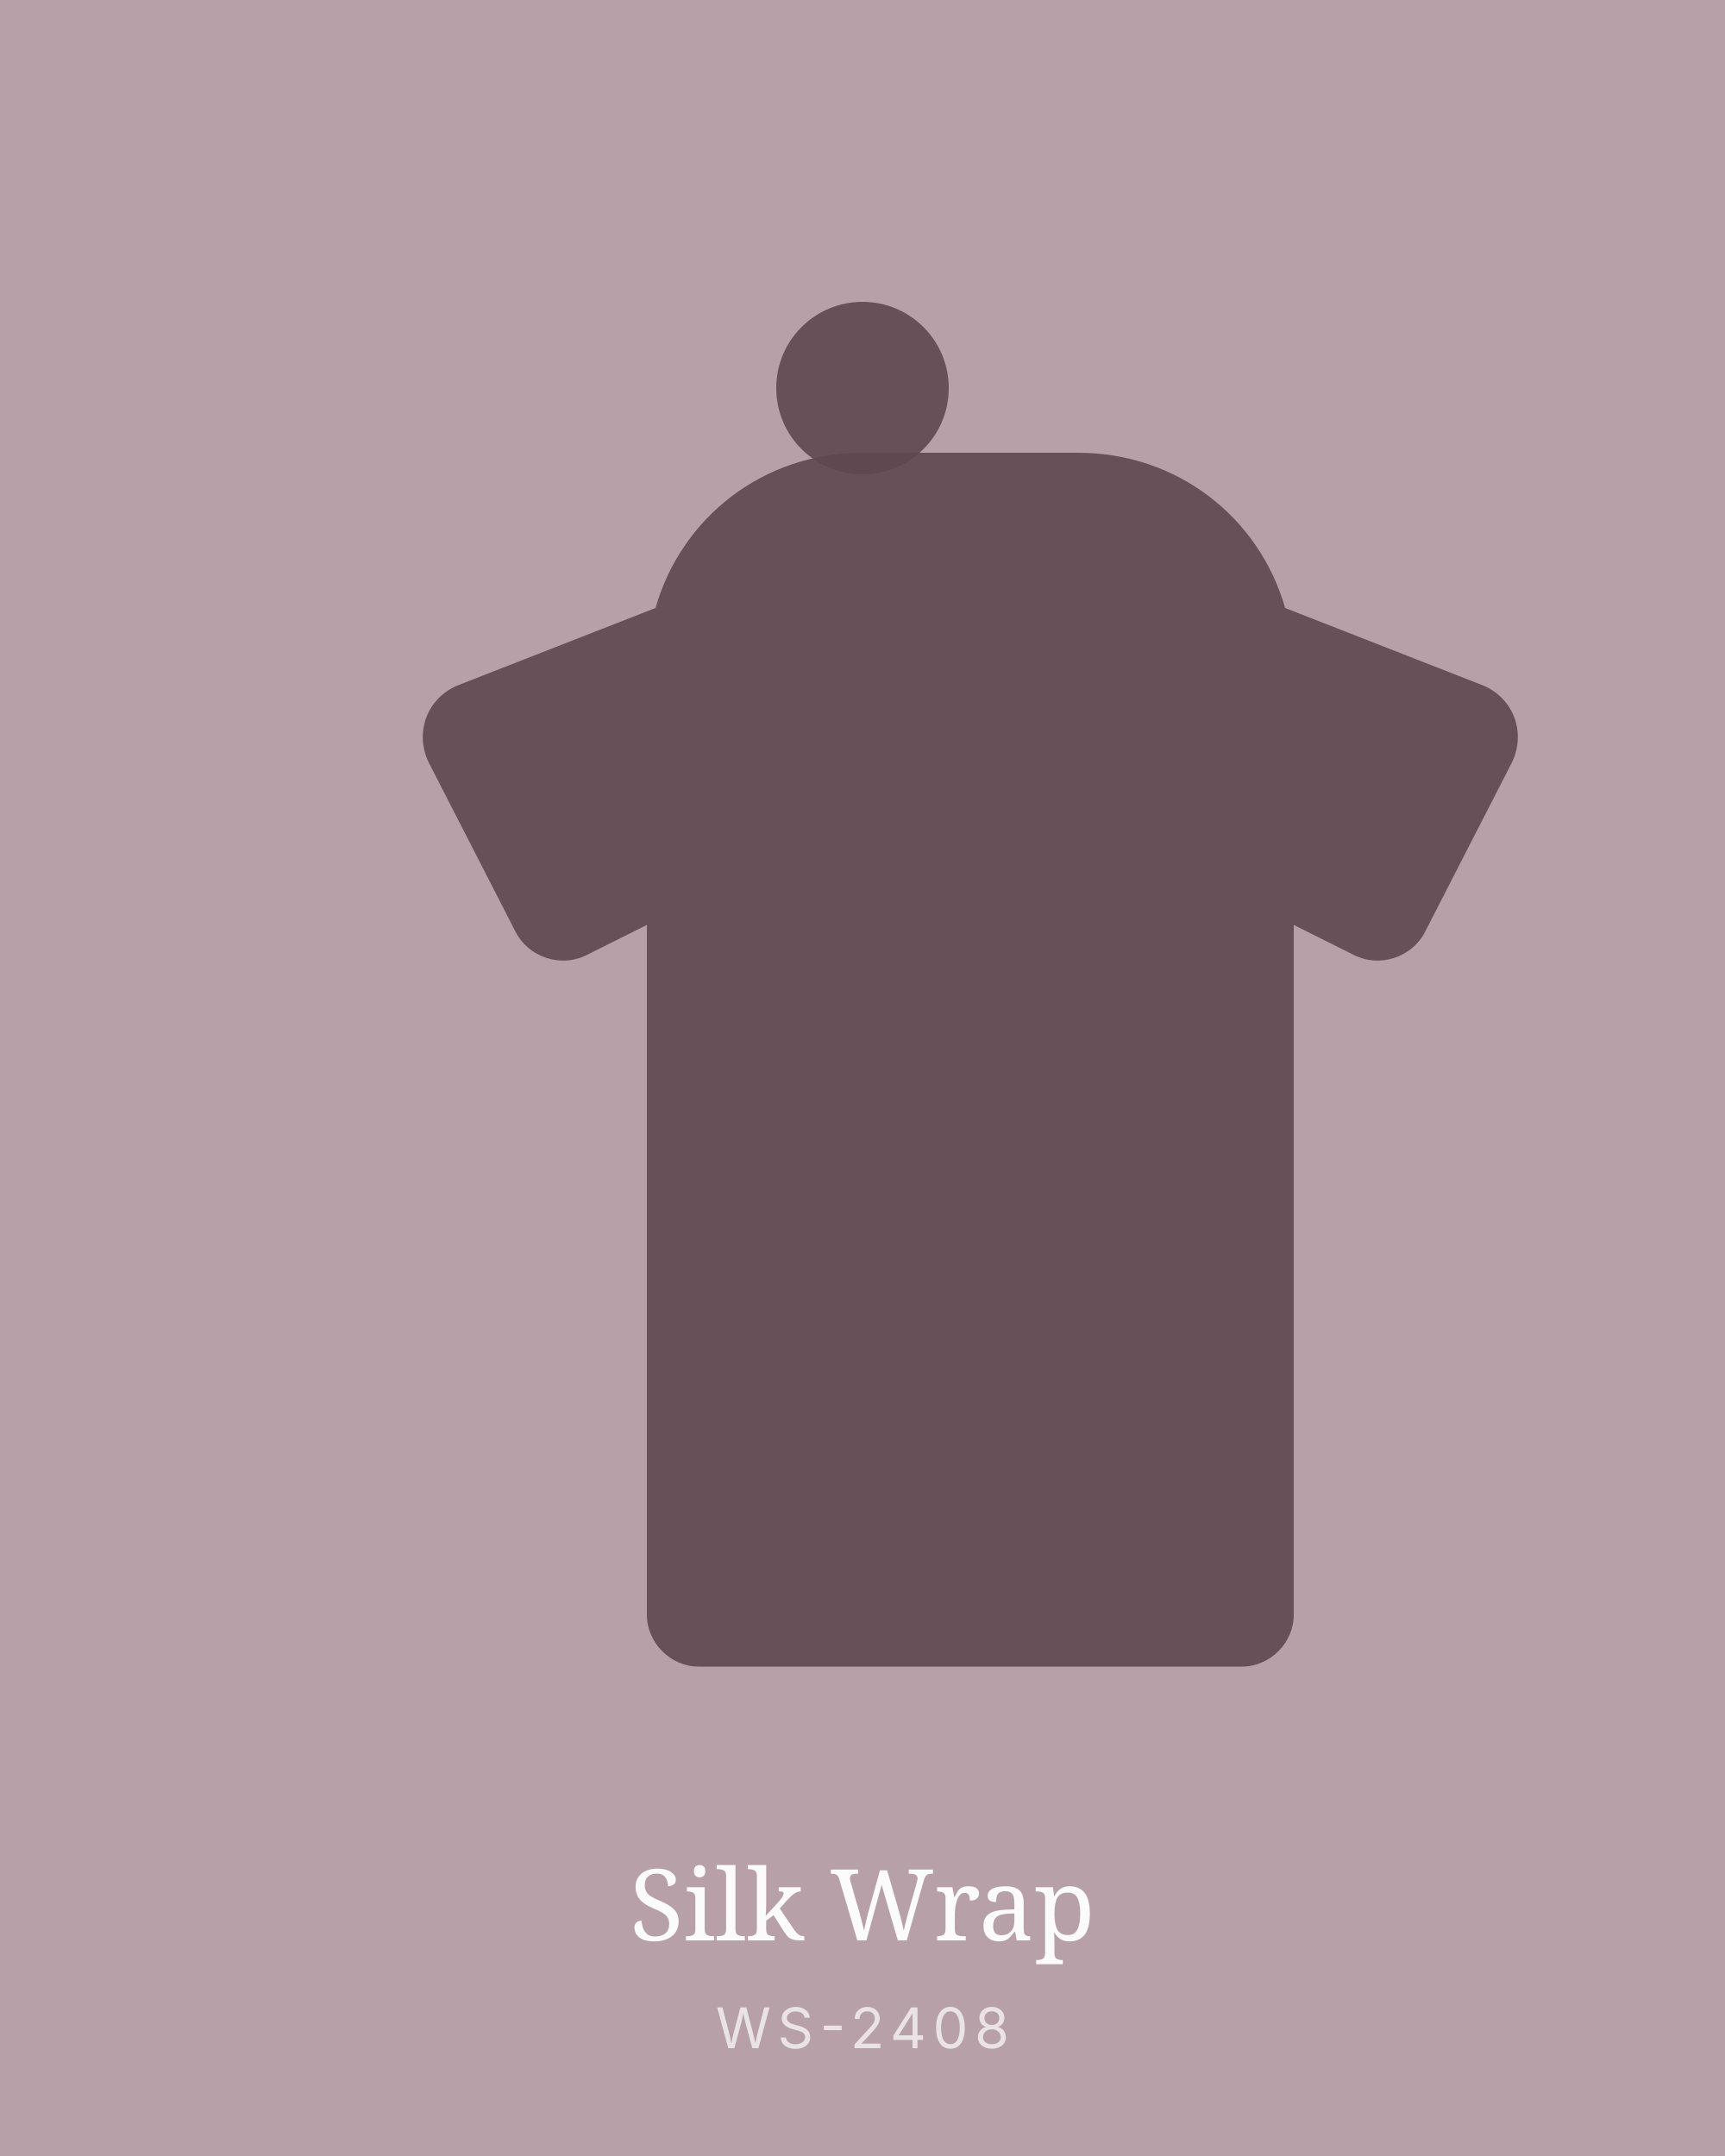
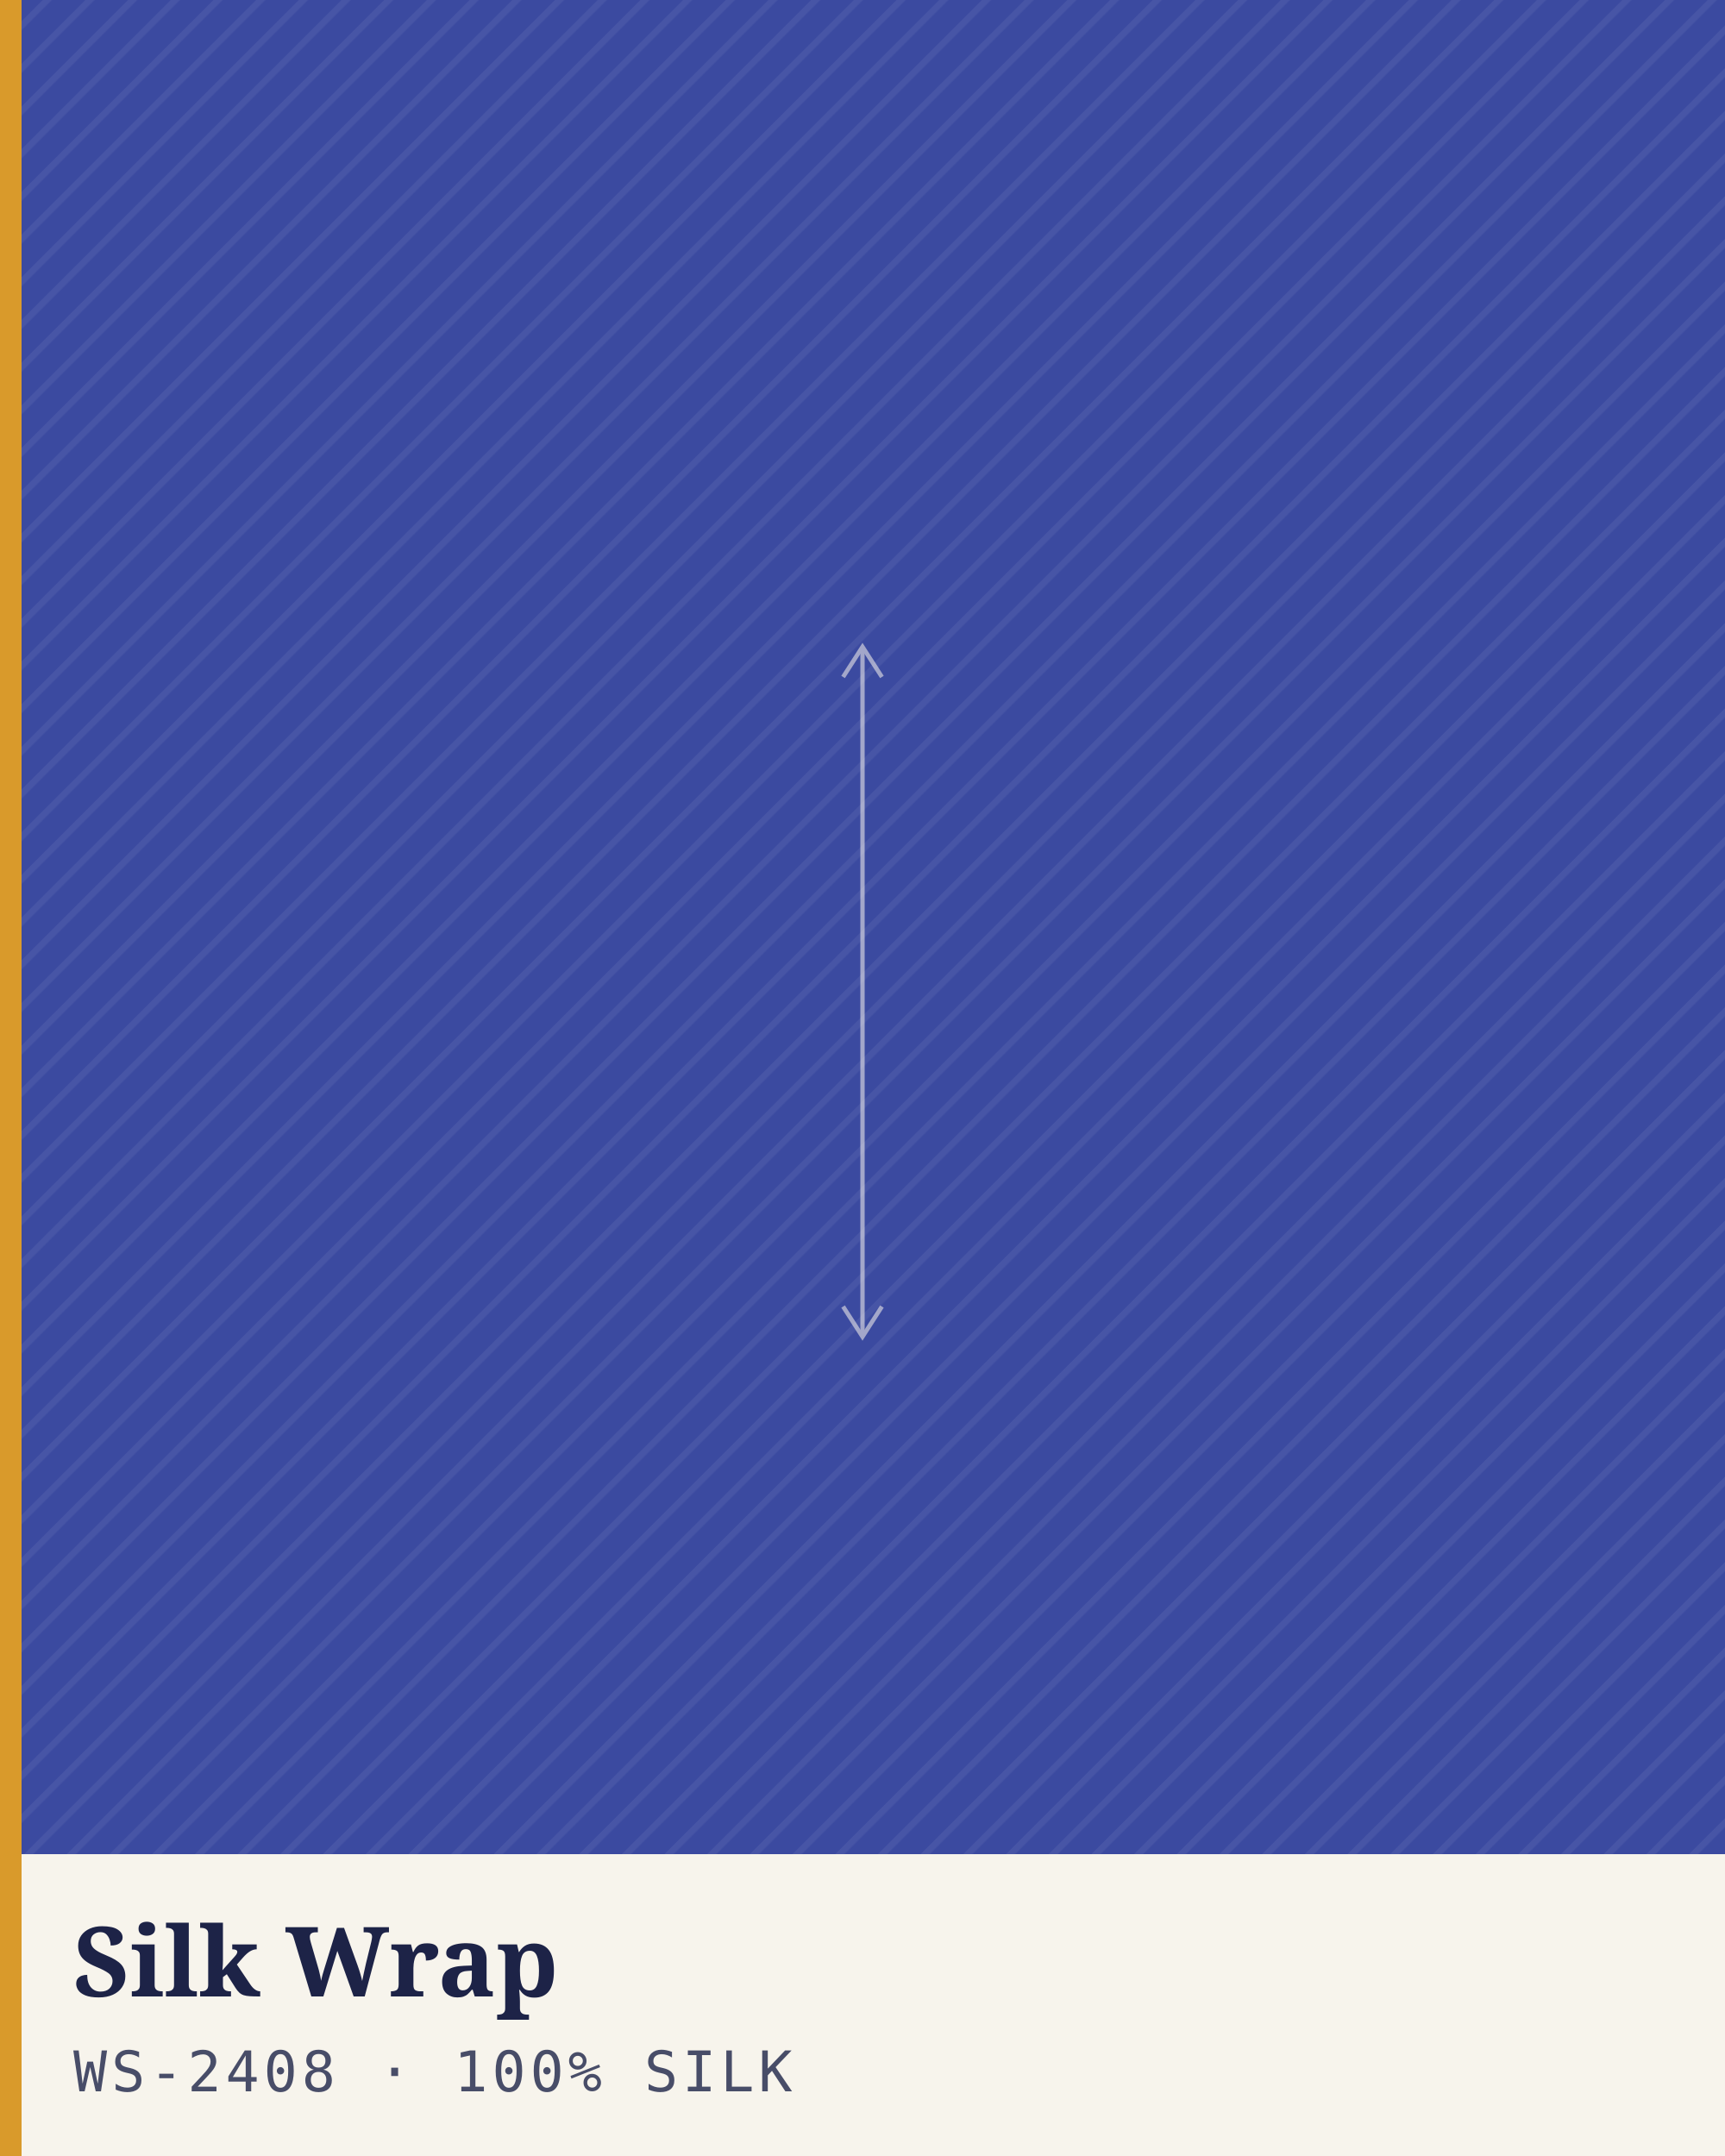
<svg xmlns="http://www.w3.org/2000/svg" width="800" height="1000" viewBox="0 0 800 1000" role="img" aria-label="Silk Wrap">
-   <rect width="800" height="1000" fill="#b8a0a8" />
-   <g fill="#5f4750" opacity="0.9">
-     <path d="M400 210c-46 0-84 30-96 72l-92 36c-14 6-20 22-13 36l40 78c6 12 21 17 33 11l28-14v320c0 13 11 24 24 24h252c13 0 24-11 24-24V429l28 14c12 6 27 1 33-11l40-78c7-14 1-30-13-36l-92-36c-12-42-50-72-96-72z" />
+   <defs>
+     <pattern id="twill" width="14" height="14" patternUnits="userSpaceOnUse" patternTransform="rotate(45)">
+       <line x1="0" y1="0" x2="0" y2="14" stroke="#ffffff" stroke-width="6" opacity="0.06" />
+     </pattern>
+   </defs>
+   <rect width="800" height="1000" fill="#3b4aa0" />
+   <rect width="800" height="1000" fill="url(#twill)" />
+   <rect x="0" y="0" width="10" height="1000" fill="#d99a2b" />
+   <g stroke="#f7f4ec" stroke-width="2" fill="none" opacity="0.55">
+     <line x1="400" y1="300" x2="400" y2="620" />
+     <path d="M391 314 L400 300 L409 314" />
+     <path d="M391 606 L400 620 L409 606" />
  </g>
-   <circle cx="400" cy="180" r="40" fill="#5f4750" opacity="0.9" />
-   <text x="400" y="900" font-family="Georgia, serif" font-size="46" fill="#ffffff" text-anchor="middle" opacity="0.95">Silk Wrap</text>
-   <text x="400" y="950" font-family="Inter, sans-serif" font-size="26" fill="#ffffff" text-anchor="middle" opacity="0.7" letter-spacing="3">WS-2408</text>
+   <rect x="0" y="860" width="800" height="140" fill="#f7f4ec" />
+   <rect x="0" y="860" width="10" height="140" fill="#d99a2b" />
+   <text x="34" y="926" font-family="'Fraunces', Georgia, serif" font-size="45" font-weight="600" fill="#1d2347">Silk Wrap</text>
+   <text x="34" y="970" font-family="'Spline Sans Mono', monospace" font-size="26" letter-spacing="2" fill="#1d2347" opacity="0.8">WS-2408 · 100% SILK</text>
</svg>
